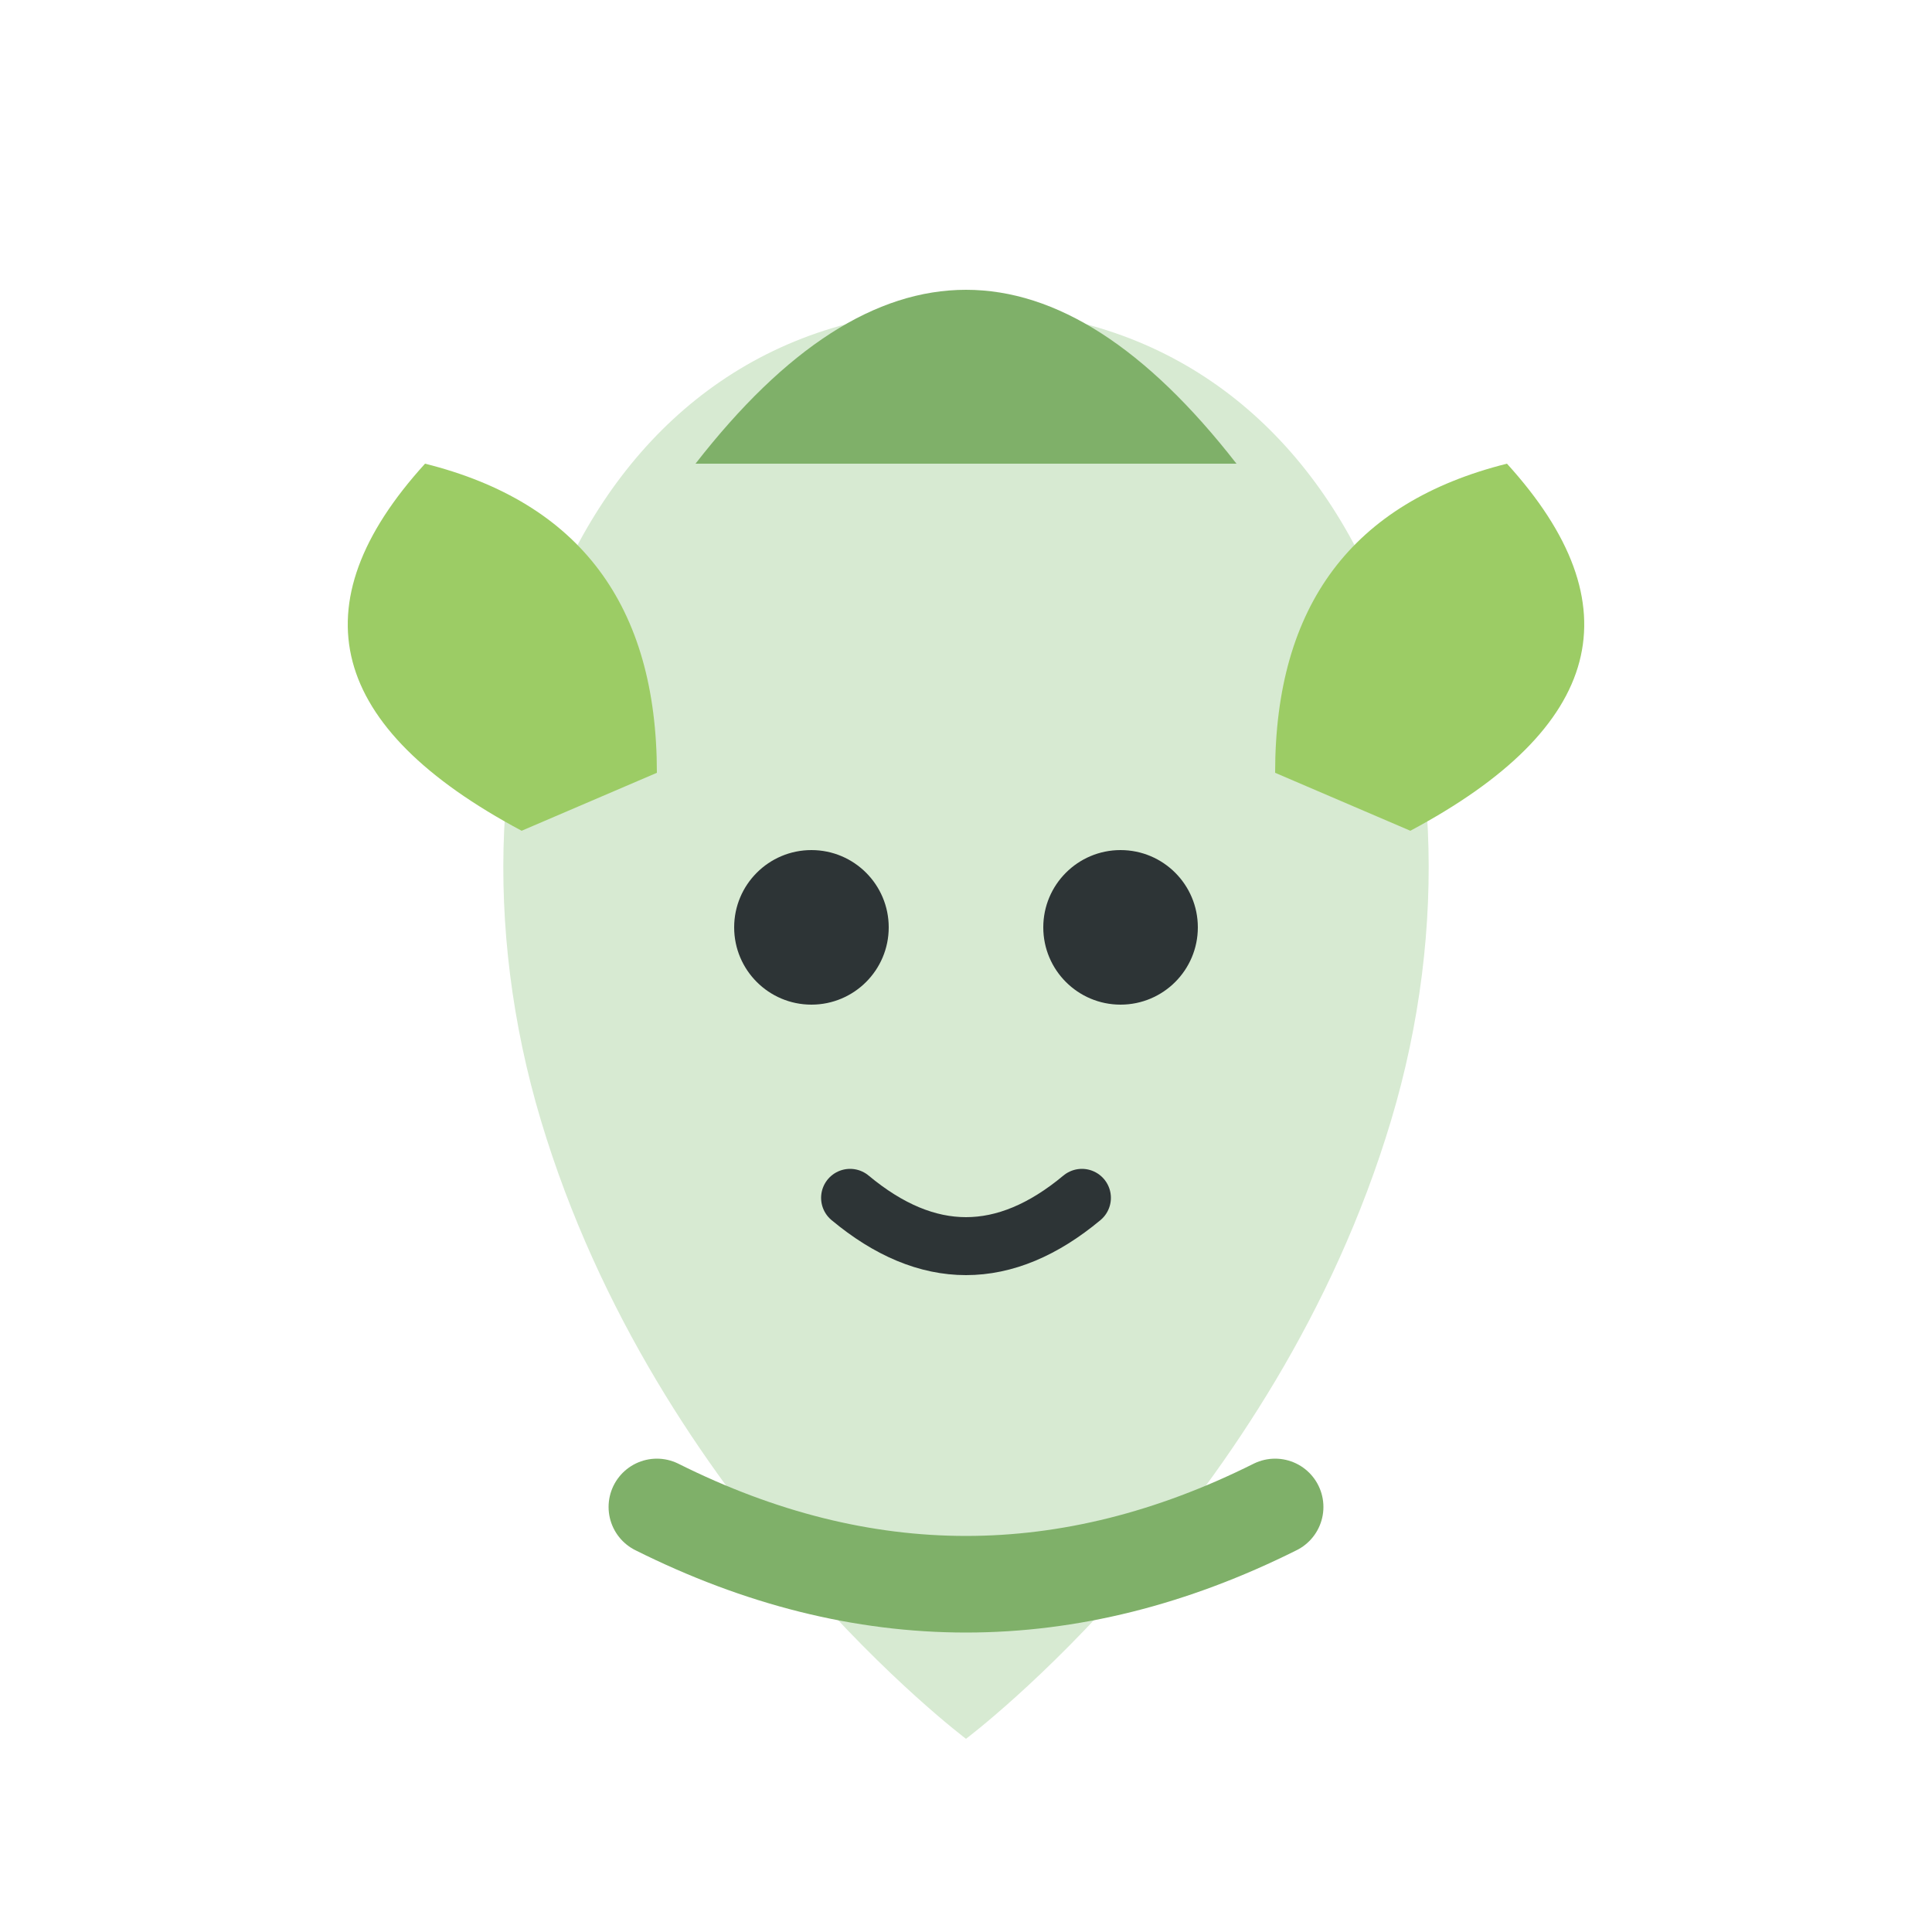
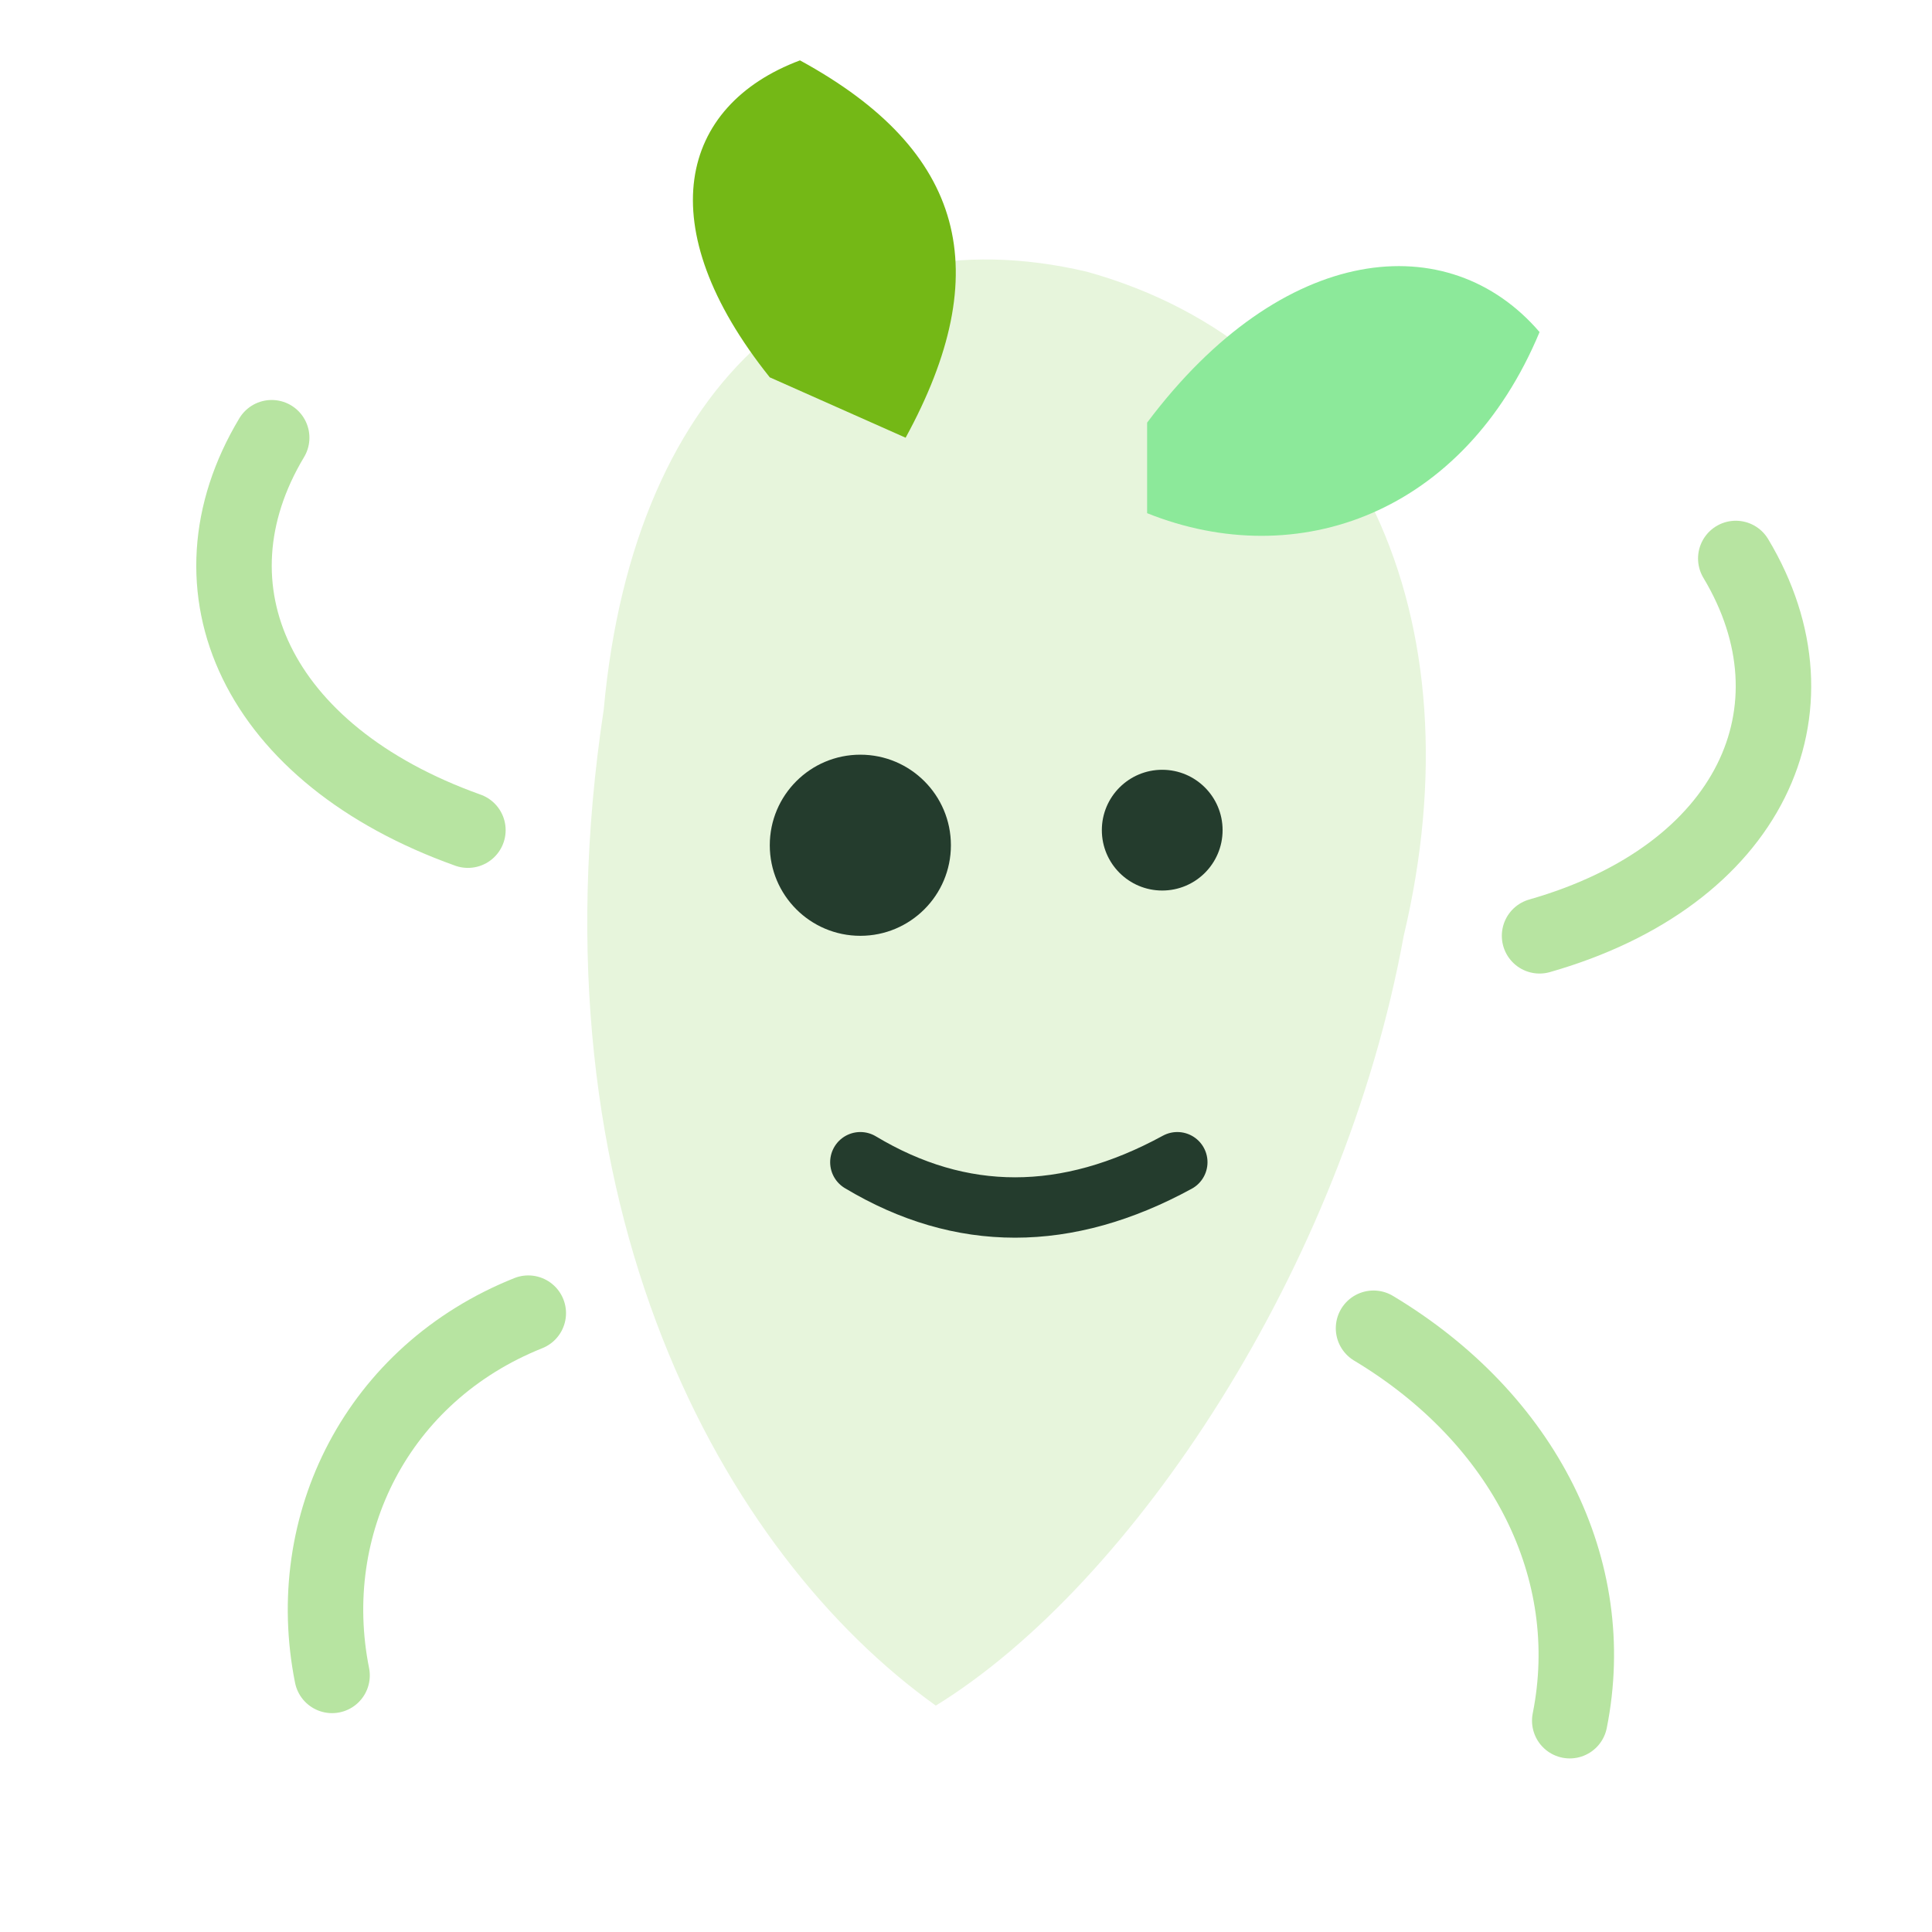
- <svg xmlns="http://www.w3.org/2000/svg" viewBox="0 0 100 100" width="100" height="100">
-   <path d="M50 16 C30 16 22 38 28 58 C34 78 50 90 50 90 C50 90 66 78 72 58 C78 38 70 16 50 16 Z" fill="#d7ead2" />
-   <path d="M36 24 Q50 6 64 24" fill="#7fb069" />
-   <circle cx="42" cy="48" r="4" fill="#2d3436" />
-   <circle cx="58" cy="48" r="4" fill="#2d3436" />
-   <path d="M44 62 Q50 67 56 62" stroke="#2d3436" stroke-width="3" fill="none" stroke-linecap="round" />
-   <path d="M27 43 Q12 35 22 24 Q34 27 34 40" fill="#9ccc65" />
-   <path d="M73 43 Q88 35 78 24 Q66 27 66 40" fill="#9ccc65" />
-   <path d="M34 78 Q50 86 66 78" stroke="#7fb069" stroke-width="5" fill="none" stroke-linecap="round" />
+ <svg xmlns="http://www.w3.org/2000/svg" viewBox="0 0 128 128" width="128" height="128">
+   <path d="M40 47 C42 25 55 14 72 18 C90 23 98 41 93 62 C89 84 75 105 62 113 C48 103 35 80 40 47 Z" fill="#e7f5dc" />
+   <path d="M51 25 C43 15 45 7 53 4 C64 10 66 18 60 29 Z" fill="#74b816" />
+   <path d="M76 28 C85 16 96 15 102 22 C97 34 86 38 76 34 Z" fill="#8ce99a" />
+   <circle cx="57" cy="56" r="6" fill="#243c2d" />
+   <circle cx="77" cy="55" r="4" fill="#243c2d" />
+   <path d="M57 77 Q67 83 78 77" stroke="#243c2d" stroke-width="4" fill="none" stroke-linecap="round" />
+   <path d="M31 55 C17 50 12 39 18 29" stroke="#b7e4a1" stroke-width="5" fill="none" stroke-linecap="round" />
+   <path d="M102 62 C116 58 121 47 115 37" stroke="#b7e4a1" stroke-width="5" fill="none" stroke-linecap="round" />
+   <path d="M35 87 C25 91 20 101 22 111" stroke="#b7e4a1" stroke-width="5" fill="none" stroke-linecap="round" />
+   <path d="M91 88 C101 94 106 104 104 114" stroke="#b7e4a1" stroke-width="5" fill="none" stroke-linecap="round" />
</svg>
